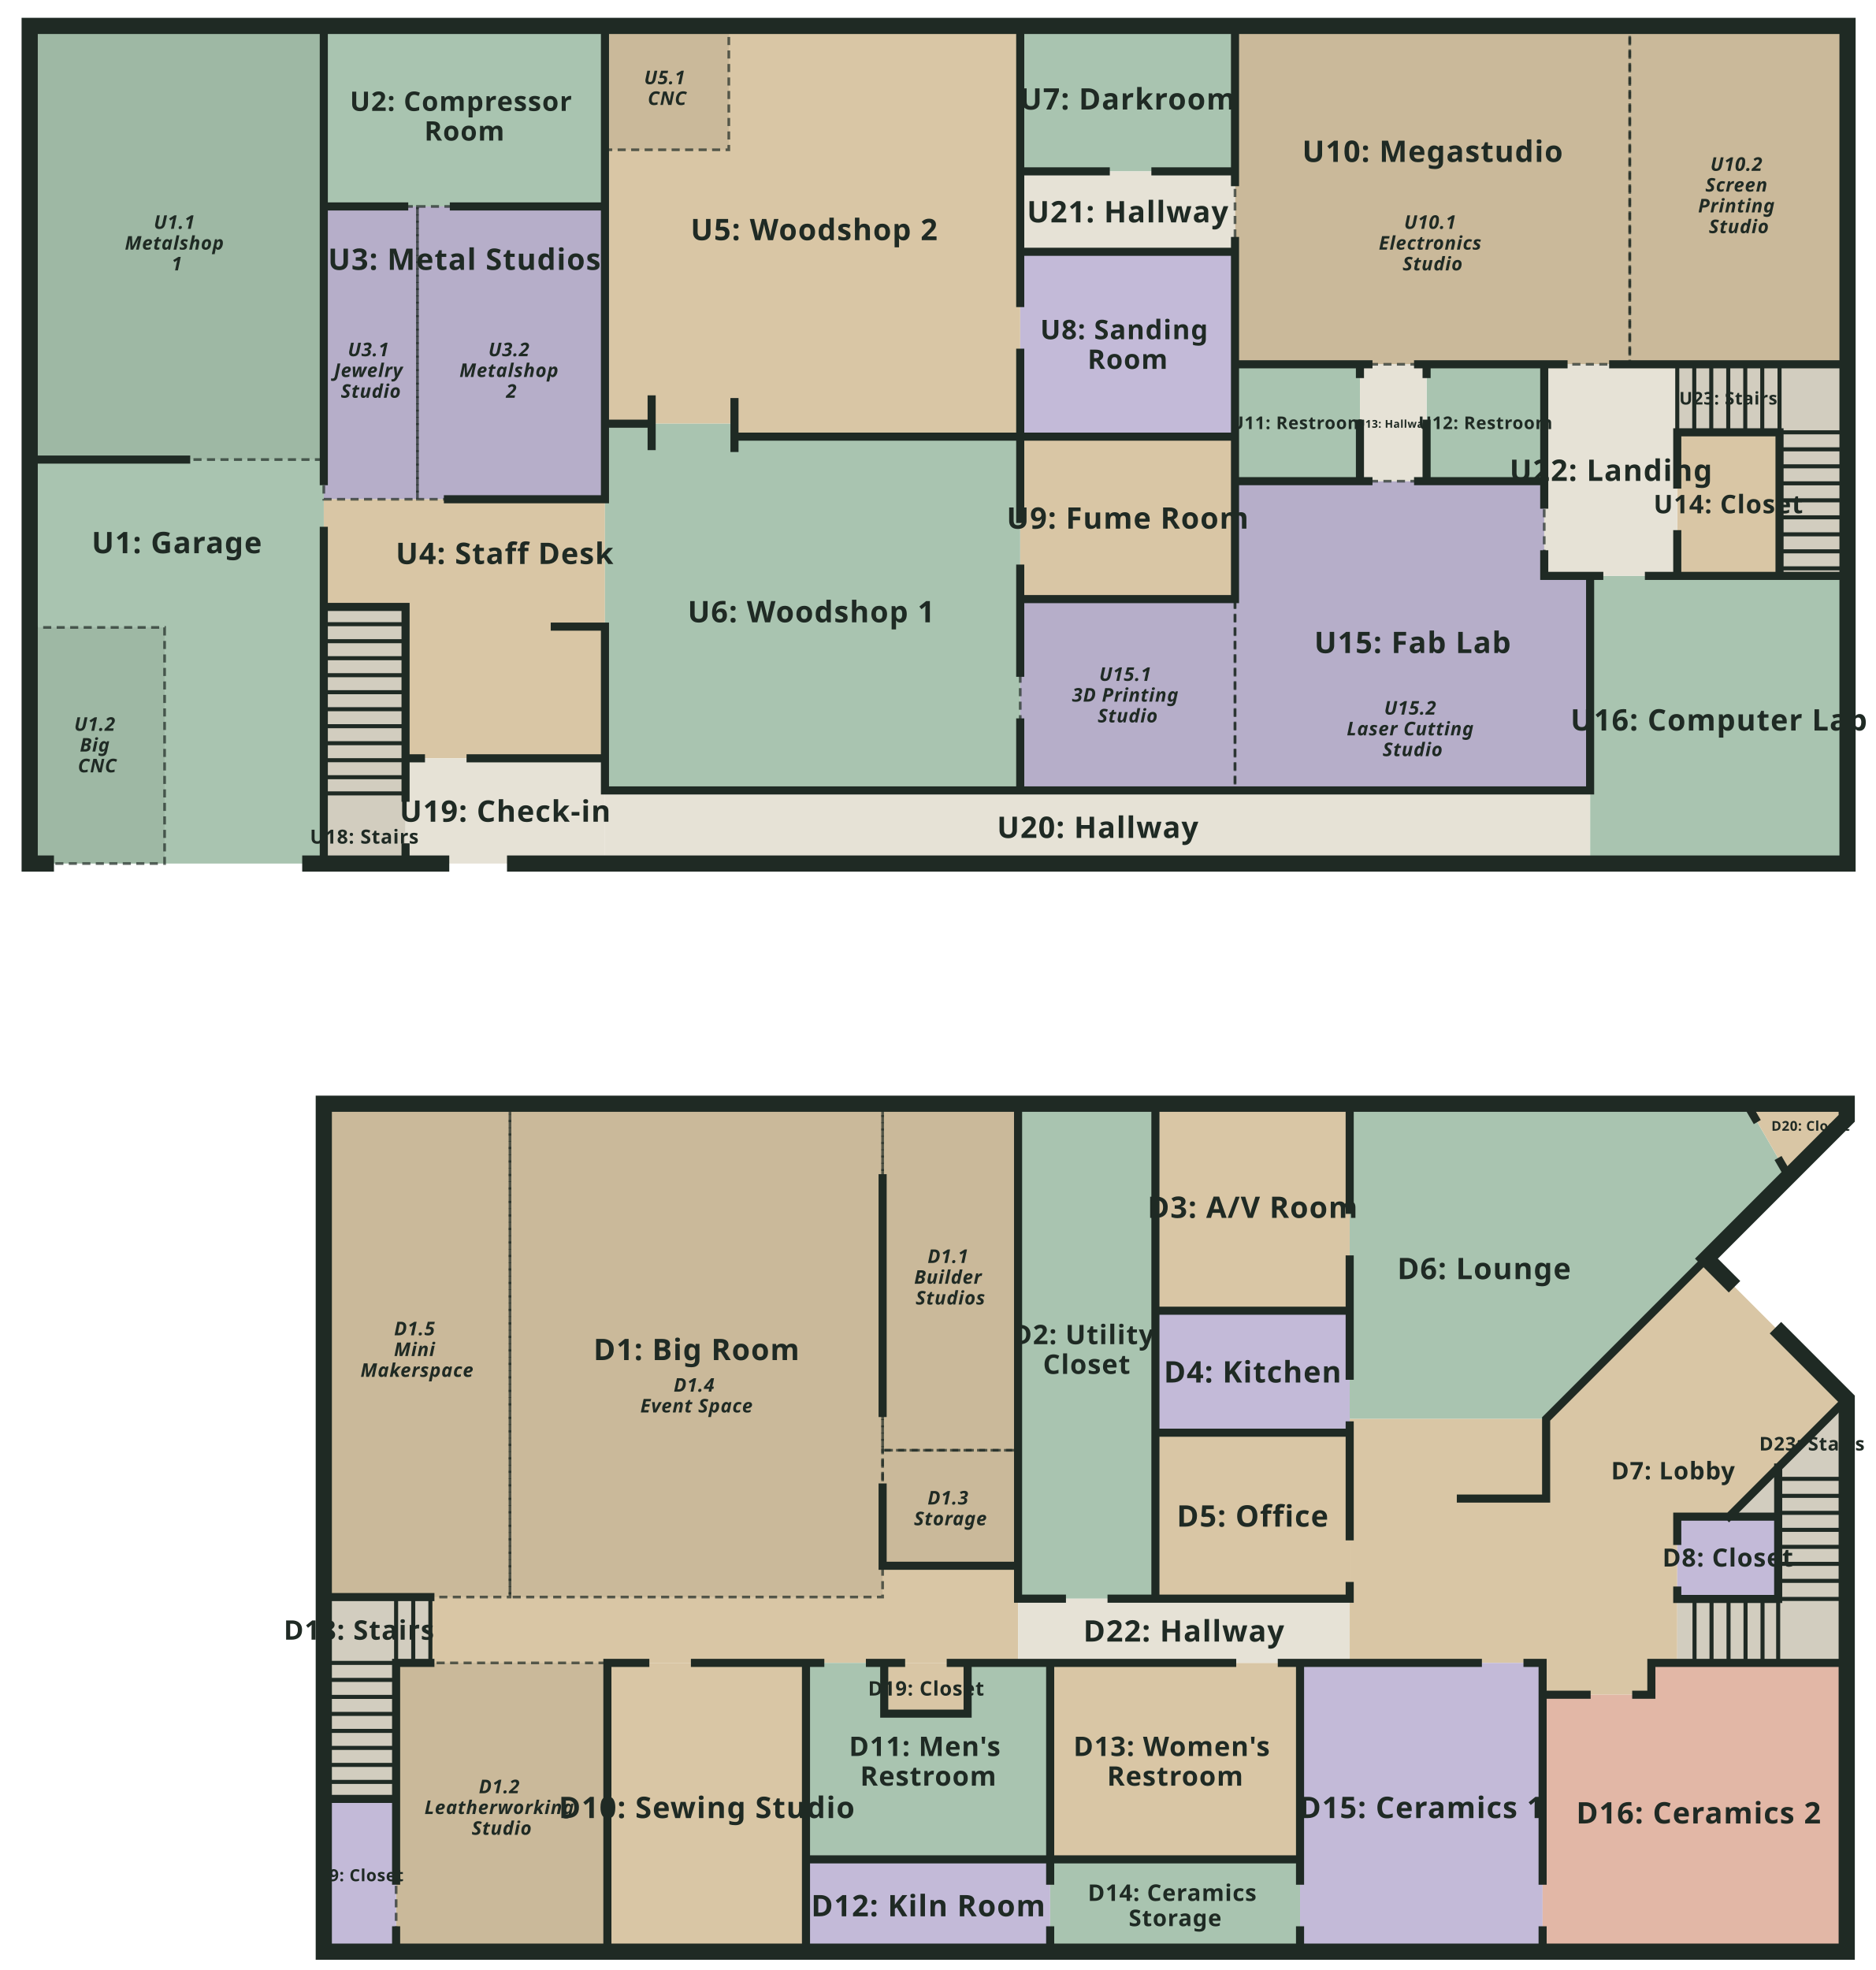
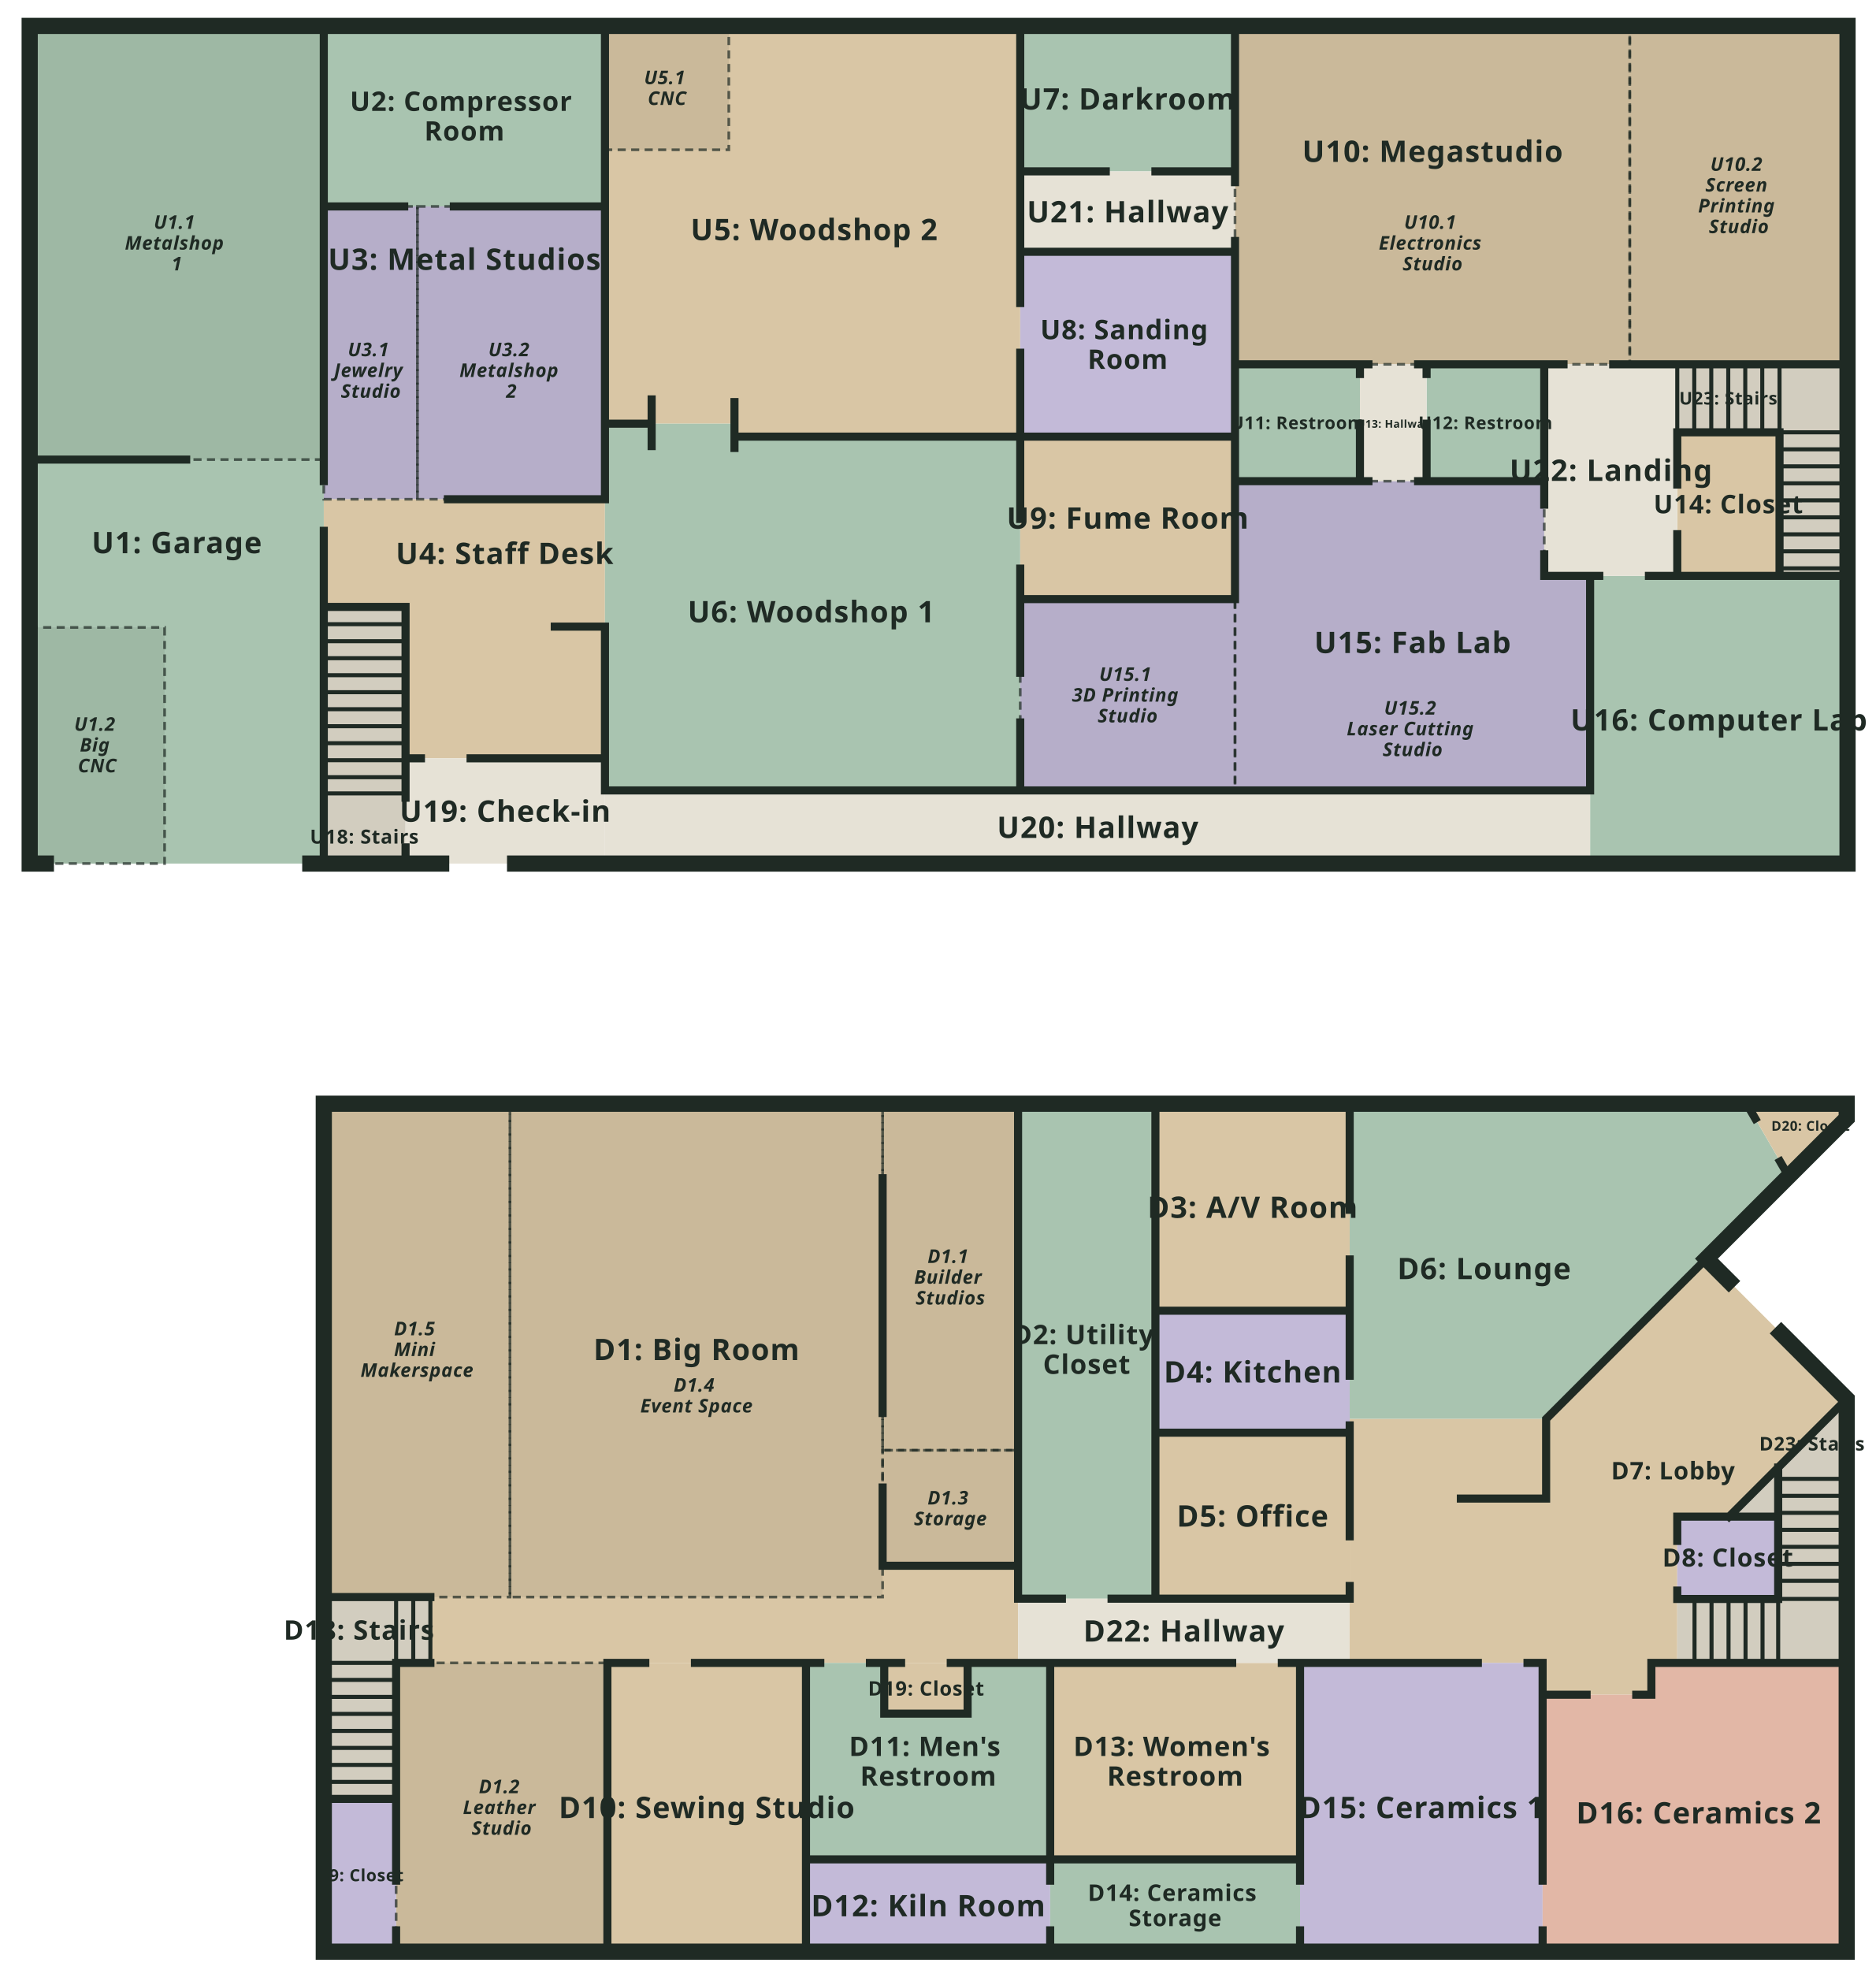
<svg xmlns="http://www.w3.org/2000/svg" viewBox="170 20 695 730">
  <g id="upstairs">
    <g id="up-rooms" stroke="none" fill-rule="evenodd">
      <path id="room-U1" fill="#a9c4b0" d="M181 29.6 L290 29.6 L290 340 L181 340 Z" />
      <path id="room-U2" fill="#a9c4b0" d="M290 29.6 L394.2 29.6 L394.2 96.5 L290 96.5 Z" />
      <path id="room-U3" fill="#c3bad8" d="M290 96.5 L394.2 96.5 L394.2 205 L290 205 Z" />
      <path id="room-U4" fill="#d9c6a5" d="M290 205 L394.2 205 L394.2 301 L320.3 301 L320.3 244.9 L290 244.9 Z" />
      <path id="room-U5" fill="#d9c6a5" d="M394.2 29.6 L548.1 29.6 L548.1 181.8 L442.2 181.8 L442.2 177 L394.2 177 Z" />
      <path id="room-U6" fill="#a9c4b0" d="M394.2 177 L442.2 177 L442.2 181.8 L548.1 181.8 L548.1 312.9 L394.2 312.9 Z" />
      <path id="room-U7" fill="#a9c4b0" d="M548.1 29.6 L627.7 29.6 L627.7 83.5 L548.1 83.5 Z" />
      <path id="room-U8" fill="#c3bad8" d="M548.1 113.3 L627.7 113.3 L627.7 181.8 L548.1 181.8 Z" />
      <path id="room-U9" fill="#d9c6a5" d="M548.1 181.8 L627.7 181.8 L627.7 242 L548.1 242 Z" />
      <path id="room-U15" fill="#c3bad8" d="M627.7 198.3 L742.3 198.3 L742.3 233.4 L759.3 233.4 L759.3 312.9 L548.1 312.9 L548.1 242 L627.7 242 Z" />
      <path id="room-U10" fill="#d9c6a5" d="M627.7 29.6 L854.7 29.6 L854.7 155 L627.7 155 Z" />
      <path id="room-U11" fill="#a9c4b0" d="M627.7 155 L674 155 L674 198.3 L627.7 198.3 Z" />
      <path id="room-U12" fill="#a9c4b0" d="M698.7 155 L742.3 155 L742.3 198.3 L698.7 198.3 Z" />
      <path id="room-U14" fill="#d9c6a5" d="M791.6 180.2 L829.5 180.2 L829.5 233.4 L791.6 233.4 Z" />
      <path id="room-U16" fill="#a9c4b0" d="M759.3 233.4 L854.7 233.4 L854.7 340 L759.3 340 Z" />
      <path id="room-U18" fill="#d2cdbf" d="M290 244.9 L320.3 244.9 L320.3 340 L290 340 Z" />
      <path id="room-U19" fill="#e6e2d6" d="M320.3 301 L394.2 301 L394.2 340 L320.3 340 Z" />
      <path id="room-U20" fill="#e6e2d6" d="M394.2 312.9 L759.3 312.9 L759.3 340 L394.2 340 Z" />
      <path id="room-U21" fill="#e6e2d6" d="M548.1 83.5 L627.7 83.5 L627.7 113.3 L548.1 113.3 Z" />
      <path id="room-U13" fill="#e6e2d6" d="M674 155 L698.7 155 L698.7 198.3 L674 198.3 Z" />
      <path id="room-U22" fill="#e6e2d6" d="M742.3 155 L791.6 155 L791.6 233.4 L742.3 233.4 Z" />
      <path id="room-U23" fill="#d2cdbf" d="M791.6 155 L854.7 155 L854.7 233.4 L829.5 233.4 L829.5 180.2 L791.6 180.2 Z" />
    </g>
    <g id="up-zones" fill="#1f2a24" fill-opacity="0.08" stroke="#1f2a24" stroke-width="1" stroke-dasharray="3 2" stroke-opacity="0.7">
      <path id="zone-U1.1" data-room="U1" d="M181 29.6 L290 29.6 L290 190.3 L181 190.3 Z" />
      <path id="zone-U1.2" data-room="U1" d="M181 252.5 L231 252.5 L231 340 L181 340 Z" />
      <path id="zone-U5.1" data-room="U5" d="M394.2 29.6 L440.1 29.6 L440.1 75.5 L394.2 75.5 Z" />
      <path id="zone-U10.1" data-room="U10" d="M627.7 29.6 L774 29.6 L774 155 L627.7 155 Z" />
      <path id="zone-U10.2" data-room="U10" d="M774 29.6 L854.7 29.6 L854.7 155 L774 155 Z" />
      <path id="zone-U15.1" data-room="U15" d="M548.1 242 L627.7 242 L627.7 312.9 L548.1 312.9 Z" />
      <path id="zone-U15.2" data-room="U15" d="M627.7 198.3 L742.3 198.3 L742.3 233.4 L759.3 233.4 L759.3 312.9 L627.7 312.9 Z" />
      <path id="zone-U3.1" data-room="U3" d="M290 96.5 L324.7 96.5 L324.7 205 L290 205 Z" />
      <path id="zone-U3.2" data-room="U3" d="M324.7 96.5 L394.2 96.5 L394.2 205 L324.7 205 Z" />
    </g>
    <g id="up-walls" fill="none" stroke="#1f2a24" stroke-linecap="square">
      <path id="up-exterior" stroke-width="6" d="M333.5 340 H285 M187 340 H181 V29.6 H854.7 V340 H360.9" />
      <path id="up-interior" stroke-width="3" d="M181 190.3 H239 M290 29.6 V198.3 M290 216.7 V340 M290 244.9 H320.3 V315.6 M320.3 334 V340 M290 96.5 H319.8 M338.2 96.5 H394.2 M394.2 29.6 V205 H336 M375.6 252.2 H394.2 V312.9 M320.3 301 H326 M344.4 301 H394.2 M394.2 312.9 H759.3 M442.2 181.8 H627.7 M442.2 169 V186 M394.2 177 H411.5 M411.5 168 V185.3 M548.1 29.6 V132.3 M548.1 150.7 V212.3 M548.1 230.7 V269.3 M548.1 287.7 V312.9 M548.1 83.5 H579.8 M598.2 83.5 H627.7 M627.7 29.6 V87.5 M627.7 109.3 V242 M548.1 113.3 H627.7 M548.1 242 H627.7 M627.7 155 H677.15 M627.7 198.3 H677.15 M674 155 V158.6 M674 177 V198.3 M695.55 155 H749.45 M742.3 155 V207 M695.55 198.3 H742.3 M698.7 155 V158.6 M698.7 177 V198.3 M742.3 225.4 V233.4 H762.7 M759.3 233.4 V312.9 M767.85 155 H854.7 M791.6 180.2 V199.55 M791.6 217.95 V233.4 M791.6 180.2 H829.5 V233.4 M781.1 233.4 H854.7" />
      <path id="up-stairs" stroke-width="1.5" d="M290 245 H320.3 V314 H290 Z M290 251.3 H320.3 M290 257.6 H320.3 M290 263.9 H320.3 M290 270.2 H320.3 M290 276.5 H320.3 M290 282.8 H320.3 M290 289.1 H320.3 M290 295.4 H320.3 M290 301.7 H320.3 M290 308 H320.3 M791.6 155 H829.5 V180.2 H791.6 Z M797.9 155 V180.2 M804.2 155 V180.2 M810.5 155 V180.2 M816.8 155 V180.2 M823.1 155 V180.2 M829.5 180.2 H854.7 V233.4 H829.5 Z M829.5 186.5 H854.7 M829.5 192.8 H854.7 M829.5 199.1 H854.7 M829.5 205.4 H854.7 M829.5 211.7 H854.7 M829.5 218 H854.7 M829.5 224.3 H854.7 M829.5 230.6 H854.7" />
    </g>
    <g id="up-room-labels" stroke="none" fill="#1f2a24" font-family="'Archivo Narrow', sans-serif" font-weight="600" text-anchor="middle" letter-spacing="0.03em" style="text-transform:uppercase">
      <text id="label-U1" x="235.5" y="225" font-size="11">
        <tspan x="235.5" dy="0">U1: Garage</tspan>
      </text>
      <text id="label-U2" x="342.1" y="61.1" font-size="10">
        <tspan x="342.1" dy="0">U2: Compressor</tspan>
        <tspan x="342.1" dy="11.00">Room</tspan>
      </text>
      <text id="label-U3" x="342.1" y="120" font-size="11">
        <tspan x="342.1" dy="0">U3: Metal Studios</tspan>
      </text>
      <text id="label-U4" x="357" y="229.0" font-size="11">
        <tspan x="357" dy="0">U4: Staff Desk</tspan>
      </text>
      <text id="label-U5" x="471.7" y="109.0" font-size="11">
        <tspan x="471.7" dy="0">U5: Woodshop 2</tspan>
      </text>
      <text id="label-U6" x="470.6" y="250.6" font-size="11">
        <tspan x="470.6" dy="0">U6: Woodshop 1</tspan>
      </text>
      <text id="label-U7" x="587.9" y="60.6" font-size="11">
        <tspan x="587.9" dy="0">U7: Darkroom</tspan>
      </text>
      <text id="label-U8" x="587.9" y="145.7" font-size="10">
        <tspan x="587.9" dy="0">U8: Sanding</tspan>
        <tspan x="587.9" dy="11.00">Room</tspan>
      </text>
      <text id="label-U9" x="587.9" y="215.9" font-size="11">
        <tspan x="587.9" dy="0">U9: Fume Room</tspan>
      </text>
      <text id="label-U15" x="693.5" y="262" font-size="11">
        <tspan x="693.5" dy="0">U15: Fab Lab</tspan>
      </text>
      <text id="label-U10" x="700.9" y="80" font-size="11">
        <tspan x="700.9" dy="0">U10: Megastudio</tspan>
      </text>
      <text id="label-U11" x="650.9" y="179.0" font-size="6.5">
        <tspan x="650.9" dy="0">U11: Restroom</tspan>
      </text>
      <text id="label-U12" x="720.5" y="179.0" font-size="6.5">
        <tspan x="720.5" dy="0">U12: Restroom</tspan>
      </text>
      <text id="label-U14" x="810.5" y="210.2" font-size="9.5">
        <tspan x="810.5" dy="0">U14: Closet</tspan>
      </text>
      <text id="label-U16" x="807" y="290.7" font-size="11">
        <tspan x="807" dy="0">U16: Computer Lab</tspan>
      </text>
      <text id="label-U18" x="305" y="332.6" font-size="7.2">
        <tspan x="305" dy="0">U18: Stairs</tspan>
      </text>
      <text id="label-U19" x="357.2" y="324.5" font-size="11">
        <tspan x="357.2" dy="0">U19: Check-in</tspan>
      </text>
      <text id="label-U20" x="576.8" y="330.5" font-size="11">
        <tspan x="576.8" dy="0">U20: Hallway</tspan>
      </text>
      <text id="label-U21" x="587.9" y="102.4" font-size="11">
        <tspan x="587.9" dy="0">U21: Hallway</tspan>
      </text>
      <text id="label-U22" x="767" y="198.2" font-size="11">
        <tspan x="767" dy="0">U22: Landing</tspan>
      </text>
      <text id="label-U23" x="810.5" y="169.9" font-size="6.5">
        <tspan x="810.5" dy="0">U23: Stairs</tspan>
      </text>
      <text id="label-U13" x="686.4" y="178.5" font-size="4">
        <tspan x="686.4" dy="0">U13: Hallway</tspan>
      </text>
    </g>
    <g id="up-zone-labels" stroke="none" fill="#1f2a24" font-family="'Archivo Narrow', sans-serif" font-weight="600" font-style="italic" text-anchor="middle" letter-spacing="0.03em" style="text-transform:uppercase">
      <text id="zlabel-U1.1" x="235.5" y="104.8" font-size="7">
        <tspan x="235.5" dy="0">U1.1</tspan>
        <tspan x="235.5" dy="7.70">Metalshop</tspan>
        <tspan x="235.5" dy="7.70">1</tspan>
      </text>
      <text id="zlabel-U1.2" x="206" y="290.8" font-size="7">
        <tspan x="206" dy="0">U1.2</tspan>
        <tspan x="206" dy="7.7">Big</tspan>
        <tspan x="206" dy="7.7">CNC</tspan>
      </text>
      <text id="zlabel-U5.1" x="417.2" y="51.2" font-size="7">
        <tspan x="417.2" dy="0">U5.1</tspan>
        <tspan x="417.2" dy="7.7">CNC</tspan>
      </text>
      <text id="zlabel-U10.1" x="700.9" y="104.8" font-size="7">
        <tspan x="700.9" dy="0">U10.1</tspan>
        <tspan x="700.9" dy="7.7">Electronics</tspan>
        <tspan x="700.9" dy="7.7">Studio</tspan>
      </text>
      <text id="zlabel-U10.2" x="814.4" y="83.3" font-size="7">
        <tspan x="814.4" dy="0">U10.2</tspan>
        <tspan x="814.4" dy="7.7">Screen</tspan>
        <tspan x="814.4" dy="7.7">Printing</tspan>
        <tspan x="814.4" dy="7.7">Studio</tspan>
      </text>
      <text id="zlabel-U15.1" x="587.9" y="272.3" font-size="7">
        <tspan x="587.9" dy="0">U15.1</tspan>
        <tspan x="587.9" dy="7.7">3D Printing</tspan>
        <tspan x="587.9" dy="7.7">Studio</tspan>
      </text>
      <text id="zlabel-U15.2" x="693.5" y="284.8" font-size="7">
        <tspan x="693.5" dy="0">U15.2</tspan>
        <tspan x="693.5" dy="7.7">Laser Cutting</tspan>
        <tspan x="693.5" dy="7.7">Studio</tspan>
      </text>
      <text id="zlabel-U3.1" x="307.4" y="152" font-size="7">
        <tspan x="307.4" dy="0">U3.1</tspan>
        <tspan x="307.4" dy="7.70">Jewelry</tspan>
        <tspan x="307.4" dy="7.70">Studio</tspan>
      </text>
      <text id="zlabel-U3.2" x="359.5" y="152" font-size="7">
        <tspan x="359.5" dy="0">U3.2</tspan>
        <tspan x="359.5" dy="7.70">Metalshop</tspan>
        <tspan x="359.5" dy="7.70">2</tspan>
      </text>
    </g>
  </g>
  <g id="downstairs" transform="translate(0 50)">
    <g id="down-rooms" stroke="none" fill-rule="evenodd">
      <path id="room-D1" fill="#d9c6a5" d="M290 379 L547.3 379 L547.3 586.2 L395.1 586.2 L395.1 693.2 L316.8 693.2 L316.8 586.2 L329.5 586.2 L329.5 562.4 L290 562.4 Z" />
      <path id="room-D2" fill="#a9c4b0" d="M547.3 379 L598.2 379 L598.2 562.4 L547.3 562.4 Z" />
      <path id="room-D3" fill="#d9c6a5" d="M598.2 379 L670.2 379 L670.2 455.7 L598.2 455.7 Z" />
      <path id="room-D4" fill="#c3bad8" d="M598.2 455.7 L670.2 455.7 L670.2 500.9 L598.2 500.9 Z" />
      <path id="room-D5" fill="#d9c6a5" d="M598.2 500.9 L670.2 500.9 L670.2 562.4 L598.2 562.4 Z" />
      <path id="room-D6" fill="#a9c4b0" d="M670.2 379 L817.3 379 L832.9 405.9 L802.4 436.4 L743 495.8 L670.2 495.8 Z" />
      <path id="room-D7" fill="#d9c6a5" d="M802.4 436.4 L854.4 488.4 L810.8 532 L791.6 532 L791.6 586.2 L782 586.2 L782 598 L741.7 598 L741.7 586.2 L670.2 586.2 L670.2 495.8 L743 495.8 Z" />
      <path id="room-D20" fill="#d9c6a5" d="M817.3 379 L854.4 379 L854.4 384.4 L832.9 405.9 Z" />
      <path id="room-D8" fill="#c3bad8" d="M791.6 532 L829 532 L829 562.5 L791.6 562.5 Z" />
      <path id="room-D9" fill="#c3bad8" d="M290 636.6 L316.8 636.6 L316.8 693.2 L290 693.2 Z" />
      <path id="room-D10" fill="#d9c6a5" d="M395.1 586.2 L468.7 586.2 L468.7 693.2 L395.1 693.2 Z" />
      <path id="room-D11" fill="#a9c4b0" d="M468.7 586.2 L497.7 586.2 L497.7 605 L528.6 605 L528.6 586.2 L559.2 586.2 L559.2 659 L468.7 659 Z" />
      <path id="room-D19" fill="#d9c6a5" d="M497.7 586.2 L528.6 586.2 L528.6 605 L497.7 605 Z" />
      <path id="room-D12" fill="#c3bad8" d="M468.7 659 L559.2 659 L559.2 693.2 L468.7 693.2 Z" />
      <path id="room-D13" fill="#d9c6a5" d="M559.2 586.2 L651.8 586.2 L651.8 659 L559.2 659 Z" />
      <path id="room-D14" fill="#a9c4b0" d="M559.2 659 L651.8 659 L651.8 693.2 L559.2 693.2 Z" />
      <path id="room-D15" fill="#c3bad8" d="M651.8 586.2 L741.7 586.2 L741.7 693.2 L651.8 693.2 Z" />
      <path id="room-D16" fill="#e2b7a6" d="M741.7 598 L782 598 L782 586.2 L854.4 586.2 L854.4 693.2 L741.7 693.2 Z" />
      <path id="room-D18" fill="#d2cdbf" d="M290 561.8 L329.5 561.8 L329.5 586.2 L316.8 586.2 L316.8 636.6 L290 636.6 Z" />
      <path id="room-D22" fill="#e6e2d6" d="M547.3 562.4 L670.2 562.4 L670.2 586.2 L547.3 586.2 Z" />
      <path id="room-D23" fill="#d2cdbf" d="M810.8 532 L854.4 488.4 L854.4 586.2 L791.6 586.2 L791.6 562.5 L829 562.5 L829 532 Z" />
    </g>
    <g id="down-zones" fill="#1f2a24" fill-opacity="0.08" stroke="#1f2a24" stroke-width="1" stroke-dasharray="3 2" stroke-opacity="0.7">
      <path id="zone-D1.1" data-room="D1" d="M497.1 379 L547.3 379 L547.3 507.4 L497.1 507.4 Z" />
      <path id="zone-D1.3" data-room="D1" d="M497.1 507.4 L547.3 507.4 L547.3 550.2 L497.1 550.2 Z" />
      <path id="zone-D1.2" data-room="D1" d="M316.8 586.2 L395.1 586.2 L395.1 693.2 L316.8 693.2 Z" />
      <path id="zone-D1.4" data-room="D1" d="M359 379 L497.1 379 L497.1 561.8 L359 561.8 Z" />
      <path id="zone-D1.5" data-room="D1" d="M290 379 L359 379 L359 561.8 L290 561.8 Z" />
    </g>
    <g id="down-walls" fill="none" stroke="#1f2a24" stroke-linecap="square">
      <path id="down-exterior" stroke-width="6" d="M290 379 H854.4 V384.4 L802.4 436.4 L810.7 444.7 M830.1 464.1 L854.4 488.4 V693.2 H290 V379" />
      <path id="down-interior" stroke-width="3" d="M547.3 379 V562.4 H563.55 M497.1 406.6 V493.6 M497.1 521.2 V550.2 H547.3 M581.95 562.4 H670.2 M598.2 379 V562.4 M598.2 455.7 H670.2 M598.2 500.9 H670.2 M670.2 379 V418.3 M670.2 436.7 V479.8 M670.2 498.2 V539.3 M670.2 557.7 V562.4 M290 561.8 H329.5 M290 636.6 H316.8 M316.8 586.2 H329.5 M395.1 586.2 H409.15 M427.55 586.2 H474 M492.4 586.2 H503.95 M497.7 586.2 V605 H528.6 V586.2 M522.35 586.2 H626.65 M645.05 586.2 H717.7 M736.1 586.2 H741.7 M741.7 598 H758 M776.4 598 H782 V586.2 H854.4 M316.8 586.2 V666.9 M316.8 685.3 V693.2 M395.1 586.2 V693.2 M468.7 586.2 V693.2 M559.2 586.2 V666.9 M559.2 685.3 V693.2 M468.7 659 H651.8 M651.8 586.2 V666.9 M651.8 685.3 V693.2 M741.7 586.2 V666.9 M741.7 685.3 V693.2 M802.4 436.4 L743 495.8 V525.3 H711.4 M817.3 379 L820.5 384.5 M829.7 400.4 L832.9 405.9 M854.4 488.4 L810.8 532 M791.6 541 V532 H827.6 M791.6 559.4 V562.5 M791.6 562.5 H829 M829 513.8 V562.5" />
      <path id="down-stairs" stroke-width="1.5" d="M290 586.2 H316.8 V636.6 H290 Z M290 592.5 H316.8 M290 598.8 H316.8 M290 605.1 H316.8 M290 611.4 H316.8 M290 617.7 H316.8 M290 624 H316.8 M290 630.3 H316.8 M316.8 561.8 H329.5 V586.2 H316.8 Z M323.15 561.8 V586.2 M829 518 H854.4 V562.5 H829 Z M829 524.3 H854.4 M829 530.6 H854.4 M829 536.9 H854.4 M829 543.2 H854.4 M829 549.5 H854.4 M829 555.8 H854.4 M798 562.5 H829 V586.2 H798 Z M804.3 562.5 V586.2 M810.6 562.5 V586.2 M816.9 562.5 V586.2 M823.2 562.5 V586.2" />
    </g>
    <g id="down-room-labels" stroke="none" fill="#1f2a24" font-family="'Archivo Narrow', sans-serif" font-weight="600" text-anchor="middle" letter-spacing="0.03em" style="text-transform:uppercase">
      <text id="label-D1" x="428.1" y="474.0" font-size="11">
        <tspan x="428.1" dy="0">D1: Big Room</tspan>
      </text>
      <text id="label-D2" x="572.7" y="468.1" font-size="10">
        <tspan x="572.7" dy="0">D2: Utility</tspan>
        <tspan x="572.7" dy="11.00">Closet</tspan>
      </text>
      <text id="label-D3" x="634.2" y="421.3" font-size="11">
        <tspan x="634.2" dy="0">D3: A/V Room</tspan>
      </text>
      <text id="label-D4" x="634.2" y="482.3" font-size="11">
        <tspan x="634.2" dy="0">D4: Kitchen</tspan>
      </text>
      <text id="label-D5" x="634.2" y="535.7" font-size="11">
        <tspan x="634.2" dy="0">D5: Office</tspan>
      </text>
      <text id="label-D6" x="720" y="444.0" font-size="11">
        <tspan x="720" dy="0">D6: Lounge</tspan>
      </text>
      <text id="label-D8" x="810.3" y="550.5" font-size="9.3">
        <tspan x="810.3" dy="0">D8: Closet</tspan>
      </text>
      <text id="label-D9" x="303.4" y="667.1" font-size="6.2">
        <tspan x="303.4" dy="0">D9: Closet</tspan>
      </text>
      <text id="label-D10" x="431.9" y="643.7" font-size="11">
        <tspan x="431.9" dy="0">D10: Sewing Studio</tspan>
      </text>
      <text id="label-D11" x="514" y="620.7" font-size="10">
        <tspan x="514" dy="0">D11: Men's</tspan>
        <tspan x="514" dy="11.00">Restroom</tspan>
      </text>
      <text id="label-D19" x="513.2" y="598.3" font-size="7.4">
        <tspan x="513.2" dy="0">D19: Closet</tspan>
      </text>
      <text id="label-D12" x="514" y="680.1" font-size="11">
        <tspan x="514" dy="0">D12: Kiln Room</tspan>
      </text>
      <text id="label-D13" x="605.5" y="620.7" font-size="10">
        <tspan x="605.5" dy="0">D13: Women's</tspan>
        <tspan x="605.5" dy="11.00">Restroom</tspan>
      </text>
      <text id="label-D14" x="605.5" y="674.4" font-size="8.5">
        <tspan x="605.5" dy="0">D14: Ceramics</tspan>
        <tspan x="605.5" dy="9.35">Storage</tspan>
      </text>
      <text id="label-D15" x="696.8" y="643.7" font-size="11">
        <tspan x="696.8" dy="0">D15: Ceramics 1</tspan>
      </text>
      <text id="label-D16" x="799.5" y="645.7" font-size="11">
        <tspan x="799.5" dy="0">D16: Ceramics 2</tspan>
      </text>
      <text id="label-D18" x="303" y="577.6" font-size="10">
        <tspan x="303" dy="0">D18: Stairs</tspan>
      </text>
      <text id="label-D22" x="608.7" y="578.3" font-size="11">
        <tspan x="608.7" dy="0">D22: Hallway</tspan>
      </text>
      <text id="label-D23" x="841.5" y="507.5" font-size="7">
        <tspan x="841.5" dy="0">D23: Stairs</tspan>
      </text>
      <text id="label-D20" x="841" y="389" font-size="5">
        <tspan x="841" dy="0">D20: Closet</tspan>
      </text>
      <text id="label-D7" x="790" y="518.2" font-size="9">
        <tspan x="790" dy="0">D7: Lobby</tspan>
      </text>
    </g>
    <g id="down-zone-labels" stroke="none" fill="#1f2a24" font-family="'Archivo Narrow', sans-serif" font-weight="600" font-style="italic" text-anchor="middle" letter-spacing="0.03em" style="text-transform:uppercase">
      <text id="zlabel-D1.1" x="522.2" y="438.0" font-size="7">
        <tspan x="522.2" dy="0">D1.1</tspan>
        <tspan x="522.2" dy="7.70">Builder</tspan>
        <tspan x="522.2" dy="7.70">Studios</tspan>
      </text>
      <text id="zlabel-D1.3" x="522.2" y="527.5" font-size="7">
        <tspan x="522.2" dy="0">D1.3</tspan>
        <tspan x="522.2" dy="7.70">Storage</tspan>
      </text>
      <text id="zlabel-D1.2" x="355.9" y="634.5" font-size="7">
        <tspan x="355.9" dy="0">D1.2</tspan>
-         <tspan x="355.9" dy="7.7">Leatherworking</tspan>
+         <tspan x="355.9" dy="7.7">Leather</tspan>
        <tspan x="355.9" dy="7.7">Studio</tspan>
      </text>
      <text id="zlabel-D1.4" x="428.1" y="485.7" font-size="7">
        <tspan x="428.1" dy="0">D1.4</tspan>
        <tspan x="428.1" dy="7.7">Event Space</tspan>
      </text>
      <text id="zlabel-D1.5" x="324.5" y="464.8" font-size="7">
        <tspan x="324.5" dy="0">D1.5</tspan>
        <tspan x="324.5" dy="7.7">Mini</tspan>
        <tspan x="324.5" dy="7.7">Makerspace</tspan>
      </text>
    </g>
  </g>
</svg>
